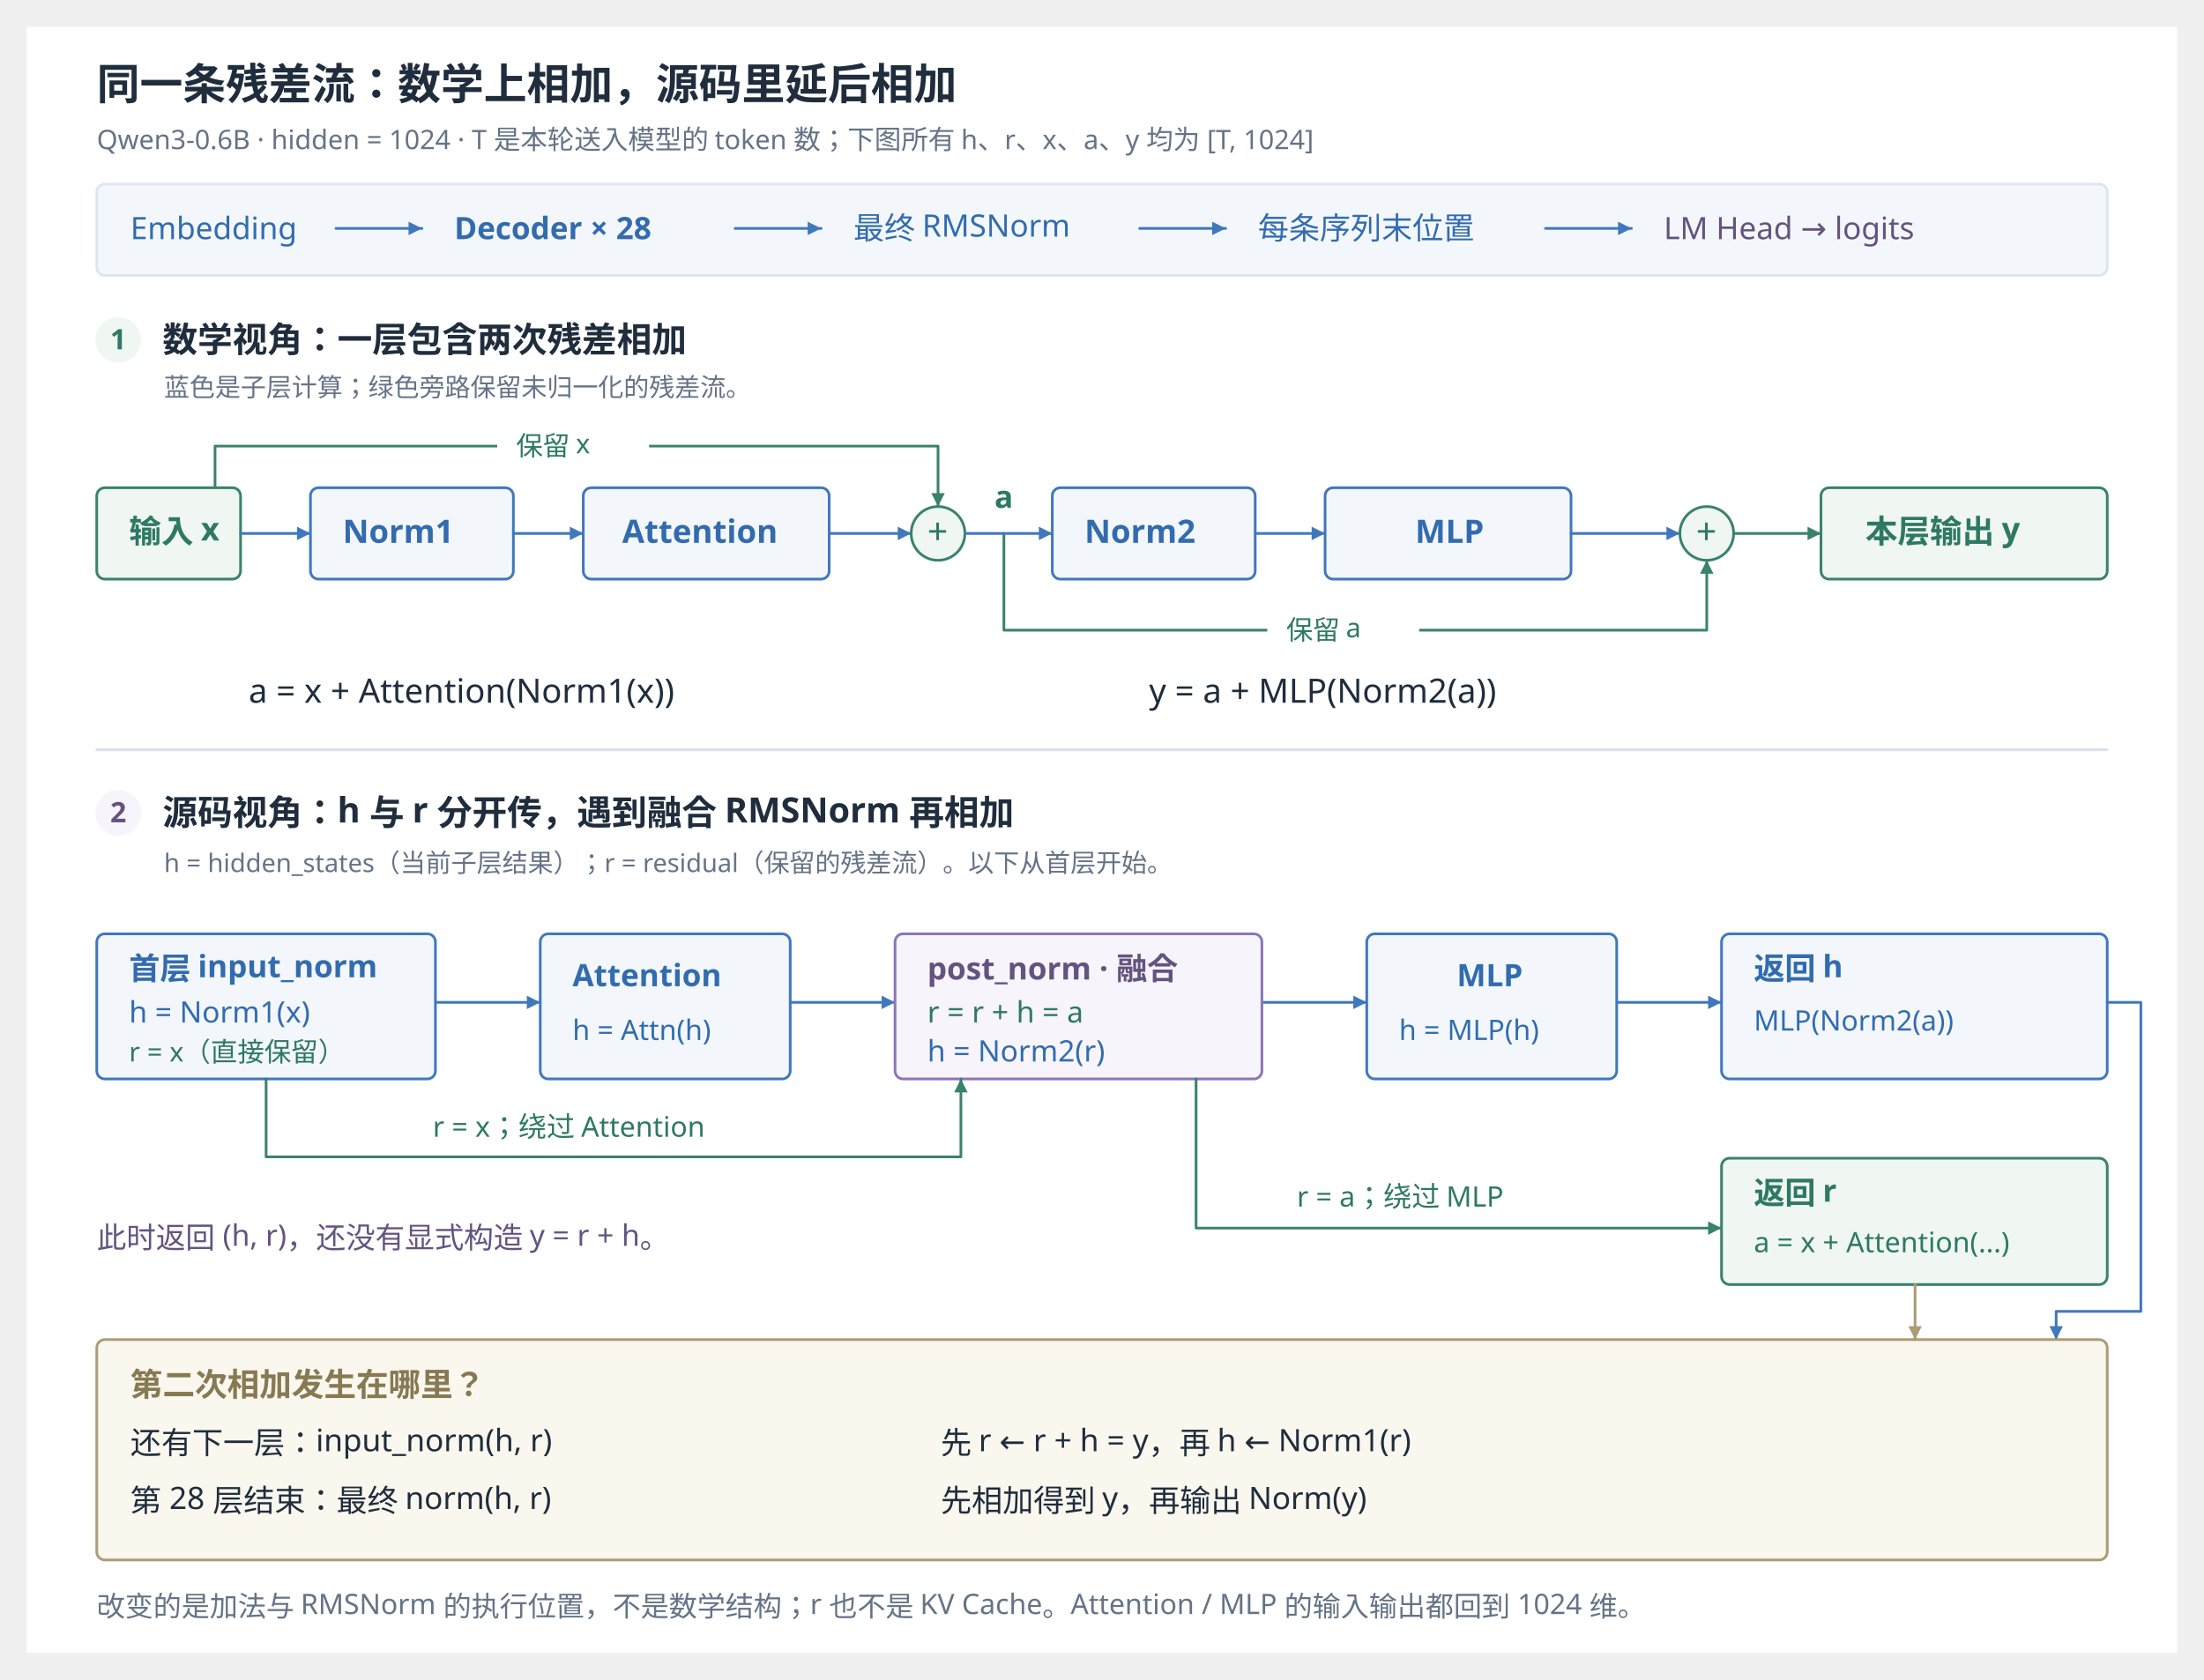
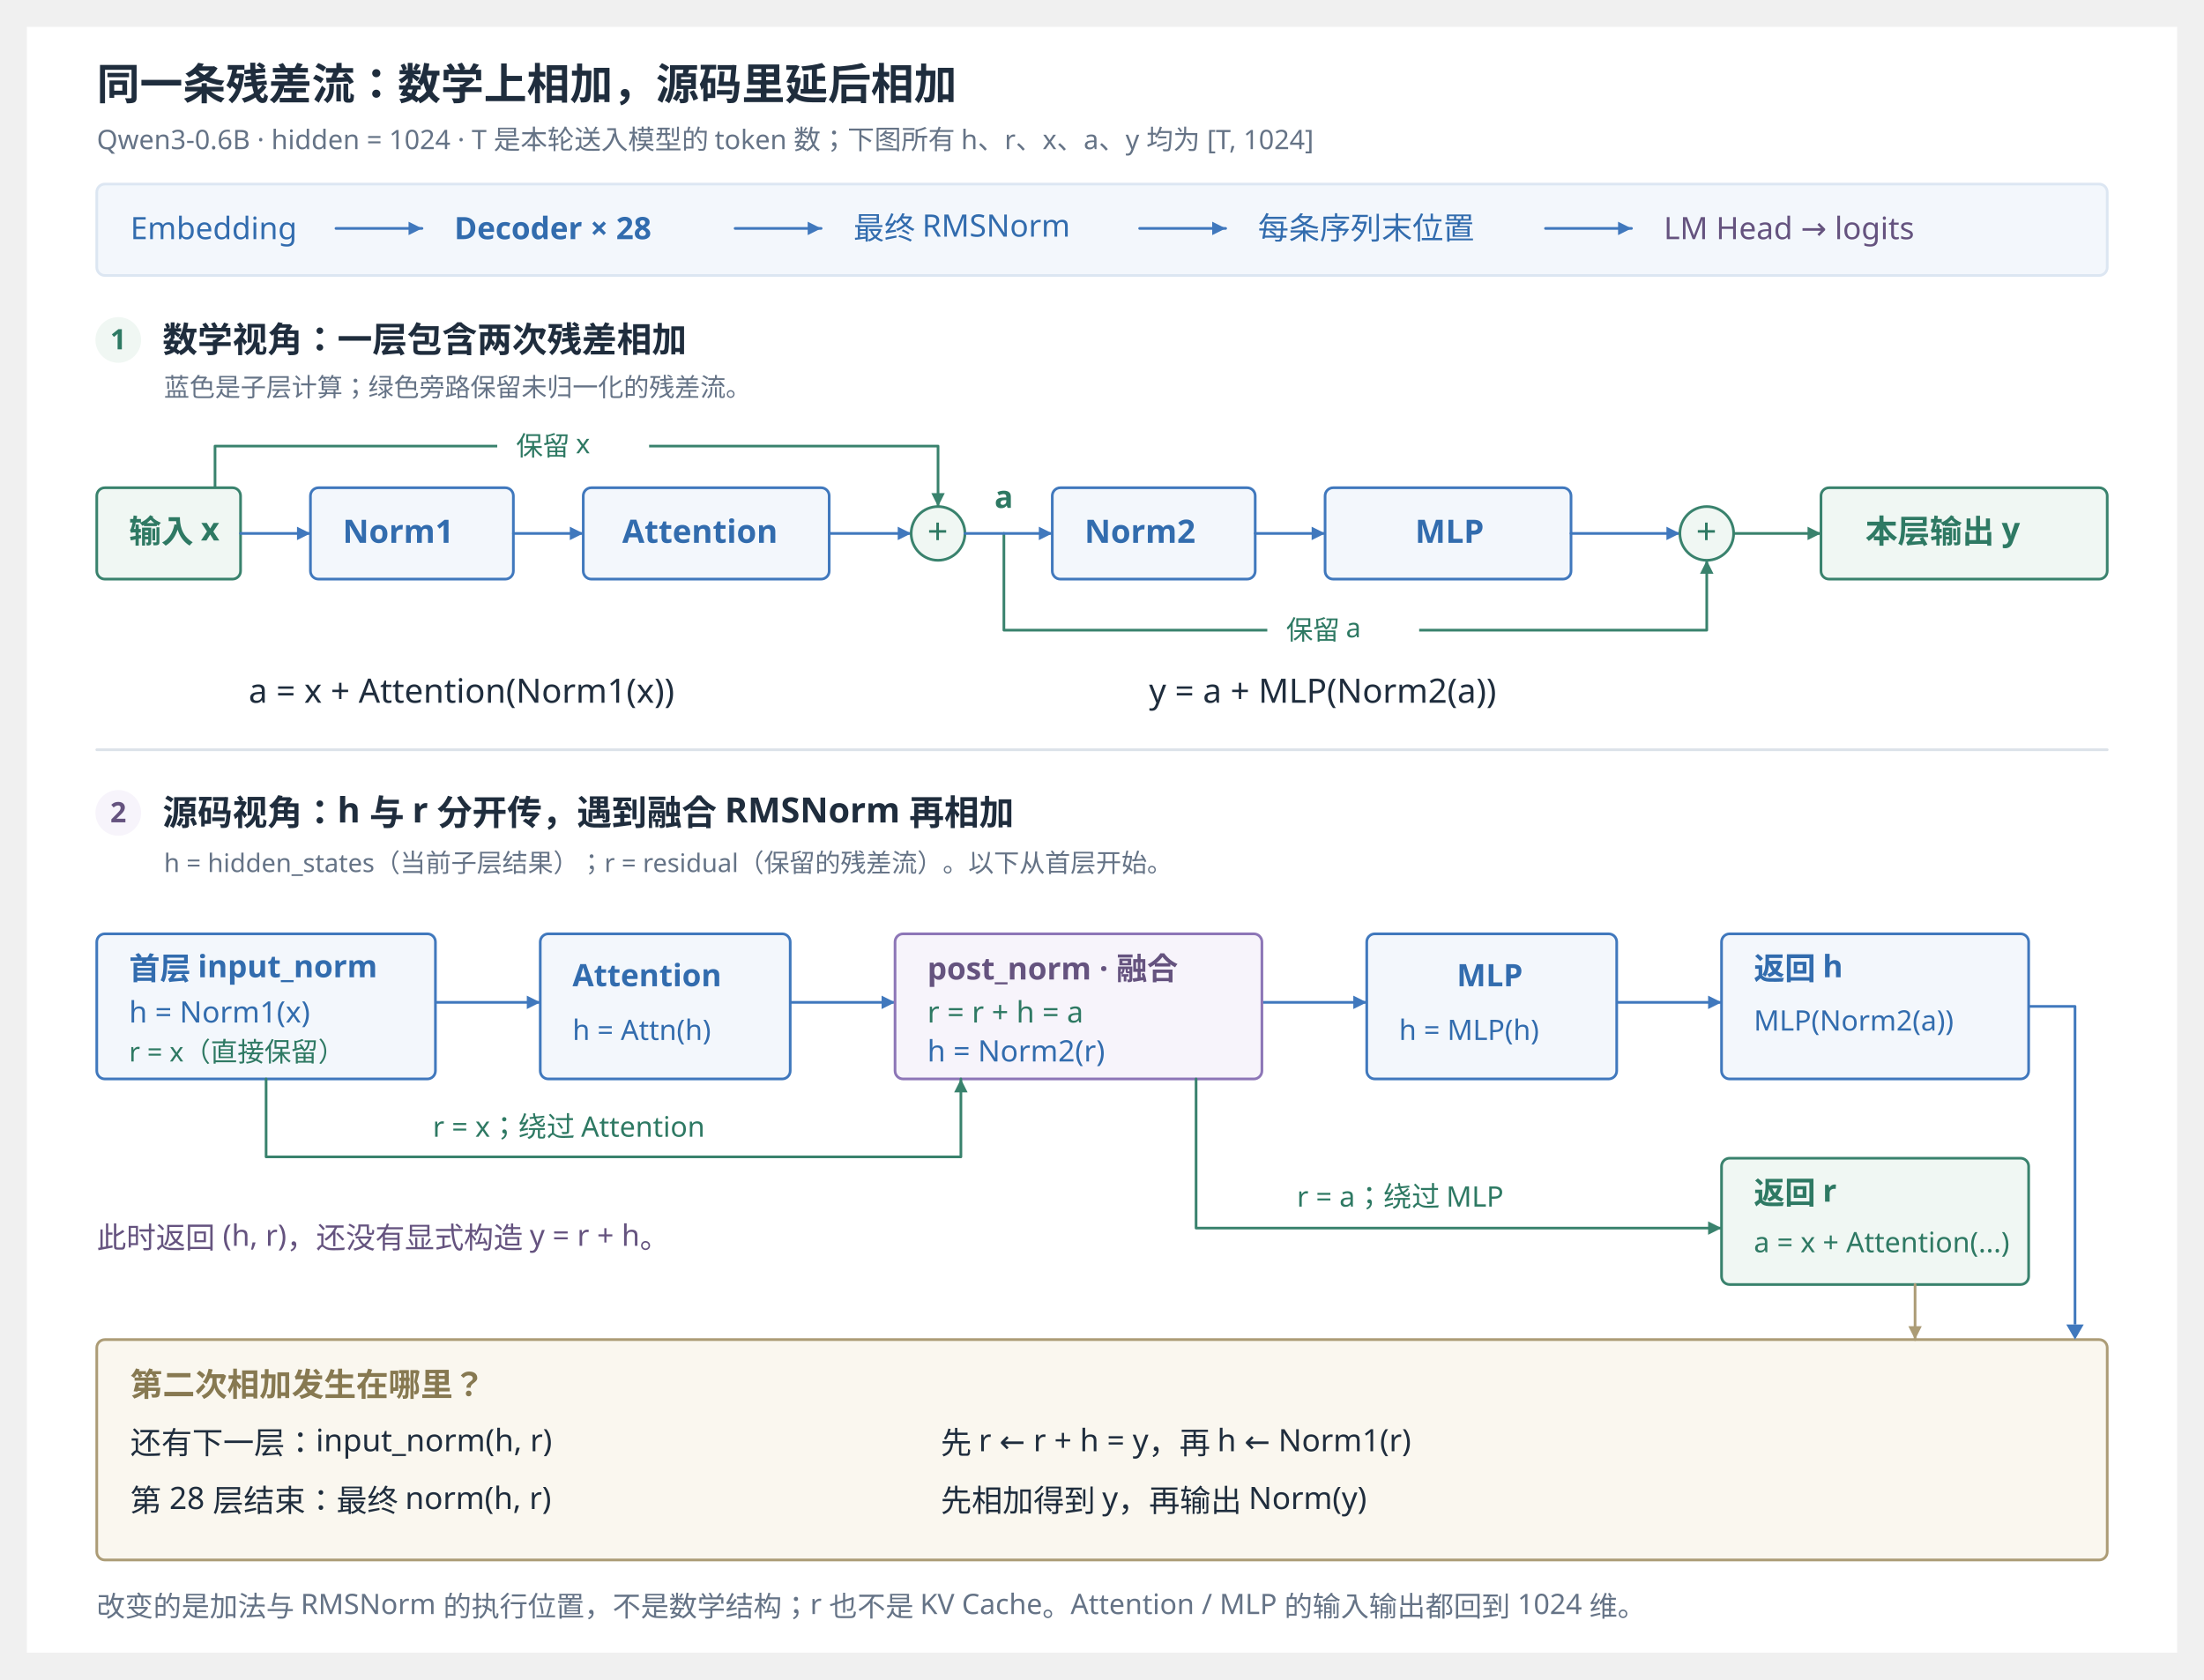
<svg xmlns="http://www.w3.org/2000/svg" width="1640" height="1250" viewBox="-20 -20 1640 1250">
+   <defs>
+     <marker id="connector-arrow-0" markerUnits="userSpaceOnUse" markerWidth="40" markerHeight="40" refX="11.258" refY="0" orient="auto" overflow="visible">
+       <path fill="#4078bd" stroke="none" d="M 11.258 0 L 0 -6.5 L 0 6.5 Z" />
+     </marker>
+   </defs>
  <g id="o8:1" transform="translate(0, 0)">
    <rect x="0" y="0" width="1600" height="1210" fill="#ffffff" stroke="none" stroke-width="0" rx="0" ry="0" />
  </g>
  <g id="a8:1" transform="translate(52, 16.352)">
    <text font-size="32" font-family="Noto Sans SC" font-weight="bold" fill="#1f2d3d" text-anchor="start" dominant-baseline="alphabetic" x="0">
      <tspan x="0" y="37.648">
        <tspan x="0" text-anchor="start">同一条残差流：数学上相加，源码里延后相加</tspan>
      </tspan>
    </text>
  </g>
  <g id="a8:2" transform="translate(52, 67.47)">
    <text font-size="20" font-family="Noto Sans SC" font-weight="normal" fill="#657386" text-anchor="start" dominant-baseline="alphabetic" x="0">
      <tspan x="0" y="23.53">
        <tspan x="0" text-anchor="start">Qwen3-0.6B · hidden = 1024 · T 是本轮送入模型的 token 数；下图所有 h、r、x、a、y 均为 [T, 1024]</tspan>
      </tspan>
    </text>
  </g>
  <g id="o8:2" transform="translate(52, 117)">
    <rect x="0" y="0" width="1496" height="68" fill="#f3f7fc" stroke="#dce6f2" stroke-width="2" rx="6" ry="6" />
  </g>
  <g id="a8:3" transform="translate(77, 130.9405)">
    <text font-size="23" font-family="Noto Sans SC" font-weight="normal" fill="#326cae" text-anchor="start" dominant-baseline="alphabetic" x="0">
      <tspan x="0" y="27.06">
        <tspan x="0" text-anchor="start">Embedding</tspan>
      </tspan>
    </text>
  </g>
  <g id="c8:1" transform="translate(230, 150)">
    <path fill="none" stroke="#4078bd" stroke-width="2" stroke-linecap="round" stroke-linejoin="round" d="M 0 0 L 64 0" />
  </g>
  <g id="p8:1" transform="translate(281.5, 142.5)">
    <defs>
      <symbol id="svgicon-p8-1" viewBox="0 0 15 15">
        <g transform="translate(-281.5 -142.5)">
          <polygon points="294,150 284,145 284,155" fill="#4078BD" />
        </g>
      </symbol>
    </defs>
    <use href="#svgicon-p8-1" x="0" y="0" width="15" height="15" />
  </g>
  <g id="a8:4" transform="translate(318, 130.9405)">
    <text font-size="23" font-family="Noto Sans SC" font-weight="bold" fill="#326cae" text-anchor="start" dominant-baseline="alphabetic" x="0">
      <tspan x="0" y="27.06">
        <tspan x="0" text-anchor="start">Decoder × 28</tspan>
      </tspan>
    </text>
  </g>
  <g id="c8:2" transform="translate(527, 150)">
    <path fill="none" stroke="#4078bd" stroke-width="2" stroke-linecap="round" stroke-linejoin="round" d="M 0 0 L 64 0" />
  </g>
  <g id="p8:2" transform="translate(578.5, 142.5)">
    <defs>
      <symbol id="svgicon-p8-2" viewBox="0 0 15 15">
        <g transform="translate(-578.5 -142.5)">
          <polygon points="591,150 581,145 581,155" fill="#4078BD" />
        </g>
      </symbol>
    </defs>
    <use href="#svgicon-p8-2" x="0" y="0" width="15" height="15" />
  </g>
  <g id="a8:5" transform="translate(615, 130.9405)">
    <text font-size="23" font-family="Noto Sans SC" font-weight="normal" fill="#326cae" text-anchor="start" dominant-baseline="alphabetic" x="0">
      <tspan x="0" y="27.06">
        <tspan x="0" text-anchor="start">最终 RMSNorm</tspan>
      </tspan>
    </text>
  </g>
  <g id="c8:3" transform="translate(828, 150)">
    <path fill="none" stroke="#4078bd" stroke-width="2" stroke-linecap="round" stroke-linejoin="round" d="M 0 0 L 64 0" />
  </g>
  <g id="p8:3" transform="translate(879.5, 142.5)">
    <defs>
      <symbol id="svgicon-p8-3" viewBox="0 0 15 15">
        <g transform="translate(-879.5 -142.5)">
          <polygon points="892,150 882,145 882,155" fill="#4078BD" />
        </g>
      </symbol>
    </defs>
    <use href="#svgicon-p8-3" x="0" y="0" width="15" height="15" />
  </g>
  <g id="a8:6" transform="translate(916, 130.9405)">
    <text font-size="23" font-family="Noto Sans SC" font-weight="normal" fill="#326cae" text-anchor="start" dominant-baseline="alphabetic" x="0">
      <tspan x="0" y="27.06">
        <tspan x="0" text-anchor="start">每条序列末位置</tspan>
      </tspan>
    </text>
  </g>
  <g id="c8:4" transform="translate(1130, 150)">
    <path fill="none" stroke="#4078bd" stroke-width="2" stroke-linecap="round" stroke-linejoin="round" d="M 0 0 L 64 0" />
  </g>
  <g id="p8:4" transform="translate(1181.5, 142.5)">
    <defs>
      <symbol id="svgicon-p8-4" viewBox="0 0 15 15">
        <g transform="translate(-1181.5 -142.5)">
          <polygon points="1194,150 1184,145 1184,155" fill="#4078BD" />
        </g>
      </symbol>
    </defs>
    <use href="#svgicon-p8-4" x="0" y="0" width="15" height="15" />
  </g>
  <g id="a8:7" transform="translate(1218, 130.9405)">
    <text font-size="23" font-family="Noto Sans SC" font-weight="normal" fill="#65537f" text-anchor="start" dominant-baseline="alphabetic" x="0">
      <tspan x="0" y="27.06">
        <tspan x="0" text-anchor="start">LM Head → logits</tspan>
      </tspan>
    </text>
  </g>
  <g id="o8:3" transform="translate(51, 216)">
    <ellipse fill="#f0f7f3" stroke="none" stroke-width="0" cx="17" cy="17" rx="17" ry="17" />
  </g>
  <g id="a8:8" transform="translate(62, 215.2935)">
    <text font-size="21" font-family="Noto Sans SC" font-weight="bold" fill="#2e7963" text-anchor="start" dominant-baseline="alphabetic" x="0">
      <tspan x="0" y="24.707">
        <tspan x="0" text-anchor="start">1</tspan>
      </tspan>
    </text>
  </g>
  <g id="a8:9" transform="translate(101, 211.411)">
    <text font-size="26" font-family="Noto Sans SC" font-weight="bold" fill="#1f2d3d" text-anchor="start" dominant-baseline="alphabetic" x="0">
      <tspan x="0" y="30.589">
        <tspan x="0" text-anchor="start">数学视角：一层包含两次残差相加</tspan>
      </tspan>
    </text>
  </g>
  <g id="a8:10" transform="translate(102, 252.6465)">
    <text font-size="19" font-family="Noto Sans SC" font-weight="normal" fill="#657386" text-anchor="start" dominant-baseline="alphabetic" x="0">
      <tspan x="0" y="22.354">
        <tspan x="0" text-anchor="start">蓝色是子层计算；绿色旁路保留未归一化的残差流。</tspan>
      </tspan>
    </text>
  </g>
  <g id="c8:5" transform="translate(140, 312)">
    <path fill="none" stroke="#39826d" stroke-width="2" stroke-linecap="round" stroke-linejoin="round" d="M 0 65 L 0 0 L 538 0 L 538 45" />
  </g>
  <g id="p8:5" transform="translate(670.5, 344.5)">
    <defs>
      <symbol id="svgicon-p8-5" viewBox="0 0 15 15">
        <g transform="translate(-670.5 -344.5)">
          <polygon points="678,357 673,347 683,347" fill="#39826D" />
        </g>
      </symbol>
    </defs>
    <use href="#svgicon-p8-5" x="0" y="0" width="15" height="15" />
  </g>
  <g id="o8:4" transform="translate(350, 298)">
    <rect x="0" y="0" width="113" height="29" fill="#ffffff" stroke="none" stroke-width="0" rx="0" ry="0" />
  </g>
  <g id="a8:11" transform="translate(364, 295.47)">
    <text font-size="20" font-family="Noto Sans SC" font-weight="normal" fill="#2e7963" text-anchor="start" dominant-baseline="alphabetic" x="0">
      <tspan x="0" y="23.53">
        <tspan x="0" text-anchor="start">保留 x</tspan>
      </tspan>
    </text>
  </g>
  <g id="c8:6" transform="translate(727, 377)">
    <path fill="none" stroke="#39826d" stroke-width="2" stroke-linecap="round" stroke-linejoin="round" d="M 0 0 L 0 72 L 523 72 L 523 20" />
  </g>
  <g id="p8:6" transform="translate(1242.5, 394.5)">
    <defs>
      <symbol id="svgicon-p8-6" viewBox="0 0 15 15">
        <g transform="translate(-1242.5 -394.5)">
          <polygon points="1250,397 1245,407 1255,407" fill="#39826D" />
        </g>
      </symbol>
    </defs>
    <use href="#svgicon-p8-6" x="0" y="0" width="15" height="15" />
  </g>
  <g id="o8:5" transform="translate(923, 435)">
    <rect x="0" y="0" width="113" height="29" fill="#ffffff" stroke="none" stroke-width="0" rx="0" ry="0" />
  </g>
  <g id="a8:12" transform="translate(937, 432.47)">
    <text font-size="20" font-family="Noto Sans SC" font-weight="normal" fill="#2e7963" text-anchor="start" dominant-baseline="alphabetic" x="0">
      <tspan x="0" y="23.53">
        <tspan x="0" text-anchor="start">保留 a</tspan>
      </tspan>
    </text>
  </g>
  <g id="o8:6" transform="translate(52, 343)">
    <rect x="0" y="0" width="107" height="68" fill="#f0f7f3" stroke="#39826d" stroke-width="2" rx="6" ry="6" />
  </g>
  <g id="a8:13" transform="translate(76, 355.764)">
    <text font-size="24" font-family="Noto Sans SC" font-weight="bold" fill="#2e7963" text-anchor="start" dominant-baseline="alphabetic" x="0">
      <tspan x="0" y="28.236">
        <tspan x="0" text-anchor="start">输入 x</tspan>
      </tspan>
    </text>
  </g>
  <g id="c8:7" transform="translate(159, 377)">
    <path fill="none" stroke="#4078bd" stroke-width="2" stroke-linecap="round" stroke-linejoin="round" d="M 0 0 L 52 0" />
  </g>
  <g id="p8:7" transform="translate(198.5, 369.5)">
    <defs>
      <symbol id="svgicon-p8-7" viewBox="0 0 15 15">
        <g transform="translate(-198.5 -369.5)">
          <polygon points="211,377 201,372 201,382" fill="#4078BD" />
        </g>
      </symbol>
    </defs>
    <use href="#svgicon-p8-7" x="0" y="0" width="15" height="15" />
  </g>
  <g id="o8:7" transform="translate(211, 343)">
    <rect x="0" y="0" width="151" height="68" fill="#f3f7fc" stroke="#4078bd" stroke-width="2" rx="6" ry="6" />
  </g>
  <g id="a8:14" transform="translate(235, 355.764)">
    <text font-size="24" font-family="Noto Sans SC" font-weight="bold" fill="#326cae" text-anchor="start" dominant-baseline="alphabetic" x="0">
      <tspan x="0" y="28.236">
        <tspan x="0" text-anchor="start">Norm1</tspan>
      </tspan>
    </text>
  </g>
  <g id="c8:8" transform="translate(362, 377)">
    <path fill="none" stroke="#4078bd" stroke-width="2" stroke-linecap="round" stroke-linejoin="round" d="M 0 0 L 52 0" />
  </g>
  <g id="p8:8" transform="translate(401.5, 369.5)">
    <defs>
      <symbol id="svgicon-p8-8" viewBox="0 0 15 15">
        <g transform="translate(-401.5 -369.5)">
          <polygon points="414,377 404,372 404,382" fill="#4078BD" />
        </g>
      </symbol>
    </defs>
    <use href="#svgicon-p8-8" x="0" y="0" width="15" height="15" />
  </g>
  <g id="o8:8" transform="translate(414, 343)">
    <rect x="0" y="0" width="183" height="68" fill="#f3f7fc" stroke="#4078bd" stroke-width="2" rx="6" ry="6" />
  </g>
  <g id="a8:15" transform="translate(443, 355.764)">
    <text font-size="24" font-family="Noto Sans SC" font-weight="bold" fill="#326cae" text-anchor="start" dominant-baseline="alphabetic" x="0">
      <tspan x="0" y="28.236">
        <tspan x="0" text-anchor="start">Attention</tspan>
      </tspan>
    </text>
  </g>
  <g id="c8:9" transform="translate(597, 377)">
    <path fill="none" stroke="#4078bd" stroke-width="2" stroke-linecap="round" stroke-linejoin="round" d="M 0 0 L 61 0" />
  </g>
  <g id="p8:9" transform="translate(645.5, 369.5)">
    <defs>
      <symbol id="svgicon-p8-9" viewBox="0 0 15 15">
        <g transform="translate(-645.5 -369.5)">
          <polygon points="658,377 648,372 648,382" fill="#4078BD" />
        </g>
      </symbol>
    </defs>
    <use href="#svgicon-p8-9" x="0" y="0" width="15" height="15" />
  </g>
  <g id="o8:9" transform="translate(658, 357)">
    <ellipse fill="#f0f7f3" stroke="#39826d" stroke-width="2" cx="20" cy="20" rx="20" ry="20" />
  </g>
  <g id="a8:16" transform="translate(670, 353.2345)">
    <text font-size="27" font-family="Noto Sans SC" font-weight="normal" fill="#2e7963" text-anchor="start" dominant-baseline="alphabetic" x="0">
      <tspan x="0" y="31.765">
        <tspan x="0" text-anchor="start">+</tspan>
      </tspan>
    </text>
  </g>
  <g id="c8:10" transform="translate(698, 377)">
    <path fill="none" stroke="#4078bd" stroke-width="2" stroke-linecap="round" stroke-linejoin="round" d="M 0 0 L 65 0" />
  </g>
  <g id="p8:10" transform="translate(750.5, 369.5)">
    <defs>
      <symbol id="svgicon-p8-10" viewBox="0 0 15 15">
        <g transform="translate(-750.5 -369.5)">
          <polygon points="763,377 753,372 753,382" fill="#4078BD" />
        </g>
      </symbol>
    </defs>
    <use href="#svgicon-p8-10" x="0" y="0" width="15" height="15" />
  </g>
  <g id="a8:17" transform="translate(720, 330.9405)">
    <text font-size="23" font-family="Noto Sans SC" font-weight="bold" fill="#2e7963" text-anchor="start" dominant-baseline="alphabetic" x="0">
      <tspan x="0" y="27.06">
        <tspan x="0" text-anchor="start">a</tspan>
      </tspan>
    </text>
  </g>
  <g id="o8:10" transform="translate(763, 343)">
    <rect x="0" y="0" width="151" height="68" fill="#f3f7fc" stroke="#4078bd" stroke-width="2" rx="6" ry="6" />
  </g>
  <g id="a8:18" transform="translate(787, 355.764)">
    <text font-size="24" font-family="Noto Sans SC" font-weight="bold" fill="#326cae" text-anchor="start" dominant-baseline="alphabetic" x="0">
      <tspan x="0" y="28.236">
        <tspan x="0" text-anchor="start">Norm2</tspan>
      </tspan>
    </text>
  </g>
  <g id="c8:11" transform="translate(914, 377)">
    <path fill="none" stroke="#4078bd" stroke-width="2" stroke-linecap="round" stroke-linejoin="round" d="M 0 0 L 52 0" />
  </g>
  <g id="p8:11" transform="translate(953.5, 369.5)">
    <defs>
      <symbol id="svgicon-p8-11" viewBox="0 0 15 15">
        <g transform="translate(-953.5 -369.5)">
          <polygon points="966,377 956,372 956,382" fill="#4078BD" />
        </g>
      </symbol>
    </defs>
    <use href="#svgicon-p8-11" x="0" y="0" width="15" height="15" />
  </g>
  <g id="o8:11" transform="translate(966, 343)">
    <rect x="0" y="0" width="183" height="68" fill="#f3f7fc" stroke="#4078bd" stroke-width="2" rx="6" ry="6" />
  </g>
  <g id="a8:19" transform="translate(1033, 355.764)">
    <text font-size="24" font-family="Noto Sans SC" font-weight="bold" fill="#326cae" text-anchor="start" dominant-baseline="alphabetic" x="0">
      <tspan x="0" y="28.236">
        <tspan x="0" text-anchor="start">MLP</tspan>
      </tspan>
    </text>
  </g>
  <g id="c8:12" transform="translate(1149, 377)">
    <path fill="none" stroke="#4078bd" stroke-width="2" stroke-linecap="round" stroke-linejoin="round" d="M 0 0 L 81 0" />
  </g>
  <g id="p8:12" transform="translate(1217.5, 369.5)">
    <defs>
      <symbol id="svgicon-p8-12" viewBox="0 0 15 15">
        <g transform="translate(-1217.5 -369.5)">
          <polygon points="1230,377 1220,372 1220,382" fill="#4078BD" />
        </g>
      </symbol>
    </defs>
    <use href="#svgicon-p8-12" x="0" y="0" width="15" height="15" />
  </g>
  <g id="o8:12" transform="translate(1230, 357)">
    <ellipse fill="#f0f7f3" stroke="#39826d" stroke-width="2" cx="20" cy="20" rx="20" ry="20" />
  </g>
  <g id="a8:20" transform="translate(1242, 353.2345)">
    <text font-size="27" font-family="Noto Sans SC" font-weight="normal" fill="#2e7963" text-anchor="start" dominant-baseline="alphabetic" x="0">
      <tspan x="0" y="31.765">
        <tspan x="0" text-anchor="start">+</tspan>
      </tspan>
    </text>
  </g>
  <g id="c8:13" transform="translate(1270, 377)">
    <path fill="none" stroke="#39826d" stroke-width="2" stroke-linecap="round" stroke-linejoin="round" d="M 0 0 L 65 0" />
  </g>
  <g id="p8:13" transform="translate(1322.5, 369.5)">
    <defs>
      <symbol id="svgicon-p8-13" viewBox="0 0 15 15">
        <g transform="translate(-1322.5 -369.5)">
          <polygon points="1335,377 1325,372 1325,382" fill="#39826D" />
        </g>
      </symbol>
    </defs>
    <use href="#svgicon-p8-13" x="0" y="0" width="15" height="15" />
  </g>
  <g id="o8:13" transform="translate(1335, 343)">
    <rect x="0" y="0" width="213" height="68" fill="#f0f7f3" stroke="#39826d" stroke-width="2" rx="6" ry="6" />
  </g>
  <g id="a8:21" transform="translate(1368, 355.764)">
    <text font-size="24" font-family="Noto Sans SC" font-weight="bold" fill="#2e7963" text-anchor="start" dominant-baseline="alphabetic" x="0">
      <tspan x="0" y="28.236">
        <tspan x="0" text-anchor="start">本层输出 y</tspan>
      </tspan>
    </text>
  </g>
  <g id="a8:22" transform="translate(165, 473.5875)">
    <text font-size="25" font-family="Noto Sans SC" font-weight="normal" fill="#1f2d3d" text-anchor="start" dominant-baseline="alphabetic" x="0">
      <tspan x="0" y="29.412">
        <tspan x="0" text-anchor="start">a = x + Attention(Norm1(x))</tspan>
      </tspan>
    </text>
  </g>
  <g id="a8:23" transform="translate(835, 473.5875)">
    <text font-size="25" font-family="Noto Sans SC" font-weight="normal" fill="#1f2d3d" text-anchor="start" dominant-baseline="alphabetic" x="0">
      <tspan x="0" y="29.412">
        <tspan x="0" text-anchor="start">y = a + MLP(Norm2(a))</tspan>
      </tspan>
    </text>
  </g>
  <g id="c8:14" transform="translate(52, 538)">
    <path fill="none" stroke="#dce2e9" stroke-width="2" stroke-linecap="round" stroke-linejoin="round" d="M 0 0 L 1496 0" />
  </g>
  <g id="o8:14" transform="translate(51, 568)">
    <ellipse fill="#f7f4fb" stroke="none" stroke-width="0" cx="17" cy="17" rx="17" ry="17" />
  </g>
  <g id="a8:24" transform="translate(62, 567.2935)">
    <text font-size="21" font-family="Noto Sans SC" font-weight="bold" fill="#65537f" text-anchor="start" dominant-baseline="alphabetic" x="0">
      <tspan x="0" y="24.707">
        <tspan x="0" text-anchor="start">2</tspan>
      </tspan>
    </text>
  </g>
  <g id="a8:25" transform="translate(101, 563.411)">
    <text font-size="26" font-family="Noto Sans SC" font-weight="bold" fill="#1f2d3d" text-anchor="start" dominant-baseline="alphabetic" x="0">
      <tspan x="0" y="30.589">
        <tspan x="0" text-anchor="start">源码视角：h 与 r 分开传，遇到融合 RMSNorm 再相加</tspan>
      </tspan>
    </text>
  </g>
  <g id="a8:26" transform="translate(102, 606.6465)">
    <text font-size="19" font-family="Noto Sans SC" font-weight="normal" fill="#657386" text-anchor="start" dominant-baseline="alphabetic" x="0">
      <tspan x="0" y="22.354">
        <tspan x="0" text-anchor="start">h = hidden_states（当前子层结果）；r = residual（保留的残差流）。以下从首层开始。</tspan>
      </tspan>
    </text>
  </g>
  <g id="c8:15" transform="translate(304, 726)">
    <path fill="none" stroke="#4078bd" stroke-width="2" stroke-linecap="round" stroke-linejoin="round" d="M 0 0 L 78 0" />
  </g>
  <g id="p8:14" transform="translate(369.5, 718.5)">
    <defs>
      <symbol id="svgicon-p8-14" viewBox="0 0 15 15">
        <g transform="translate(-369.5 -718.5)">
          <polygon points="382,726 372,721 372,731" fill="#4078BD" />
        </g>
      </symbol>
    </defs>
    <use href="#svgicon-p8-14" x="0" y="0" width="15" height="15" />
  </g>
  <g id="c8:16" transform="translate(568, 726)">
    <path fill="none" stroke="#4078bd" stroke-width="2" stroke-linecap="round" stroke-linejoin="round" d="M 0 0 L 78 0" />
  </g>
  <g id="p8:15" transform="translate(633.5, 718.5)">
    <defs>
      <symbol id="svgicon-p8-15" viewBox="0 0 15 15">
        <g transform="translate(-633.5 -718.5)">
          <polygon points="646,726 636,721 636,731" fill="#4078BD" />
        </g>
      </symbol>
    </defs>
    <use href="#svgicon-p8-15" x="0" y="0" width="15" height="15" />
  </g>
  <g id="c8:17" transform="translate(919, 726)">
    <path fill="none" stroke="#4078bd" stroke-width="2" stroke-linecap="round" stroke-linejoin="round" d="M 0 0 L 78 0" />
  </g>
  <g id="p8:16" transform="translate(984.5, 718.5)">
    <defs>
      <symbol id="svgicon-p8-16" viewBox="0 0 15 15">
        <g transform="translate(-984.5 -718.5)">
          <polygon points="997,726 987,721 987,731" fill="#4078BD" />
        </g>
      </symbol>
    </defs>
    <use href="#svgicon-p8-16" x="0" y="0" width="15" height="15" />
  </g>
  <g id="c8:18" transform="translate(1183, 726)">
    <path fill="none" stroke="#4078bd" stroke-width="2" stroke-linecap="round" stroke-linejoin="round" d="M 0 0 L 78 0" />
  </g>
  <g id="p8:17" transform="translate(1248.5, 718.5)">
    <defs>
      <symbol id="svgicon-p8-17" viewBox="0 0 15 15">
        <g transform="translate(-1248.5 -718.5)">
          <polygon points="1261,726 1251,721 1251,731" fill="#4078BD" />
        </g>
      </symbol>
    </defs>
    <use href="#svgicon-p8-17" x="0" y="0" width="15" height="15" />
  </g>
  <g id="o8:15" transform="translate(52, 675)">
    <rect x="0" y="0" width="252" height="108" fill="#f3f7fc" stroke="#4078bd" stroke-width="2" rx="6" ry="6" />
  </g>
  <g id="a8:27" transform="translate(76, 681.9405)">
    <text font-size="23" font-family="Noto Sans SC" font-weight="bold" fill="#326cae" text-anchor="start" dominant-baseline="alphabetic" x="0">
      <tspan x="0" y="27.06">
        <tspan x="0" text-anchor="start">首层 input_norm</tspan>
      </tspan>
    </text>
  </g>
  <g id="a8:28" transform="translate(76, 715.117)">
    <text font-size="22" font-family="Noto Sans SC" font-weight="normal" fill="#326cae" text-anchor="start" dominant-baseline="alphabetic" x="0">
      <tspan x="0" y="25.883">
        <tspan x="0" text-anchor="start">h = Norm1(x)</tspan>
      </tspan>
    </text>
  </g>
  <g id="a8:29" transform="translate(76, 746.47)">
    <text font-size="20" font-family="Noto Sans SC" font-weight="normal" fill="#2e7963" text-anchor="start" dominant-baseline="alphabetic" x="0">
      <tspan x="0" y="23.53">
        <tspan x="0" text-anchor="start">r = x（直接保留）</tspan>
      </tspan>
    </text>
  </g>
  <g id="o8:16" transform="translate(382, 675)">
    <rect x="0" y="0" width="186" height="108" fill="#f3f7fc" stroke="#4078bd" stroke-width="2" rx="6" ry="6" />
  </g>
  <g id="a8:30" transform="translate(406, 686.9405)">
    <text font-size="23" font-family="Noto Sans SC" font-weight="bold" fill="#326cae" text-anchor="start" dominant-baseline="alphabetic" x="0">
      <tspan x="0" y="27.06">
        <tspan x="0" text-anchor="start">Attention</tspan>
      </tspan>
    </text>
  </g>
  <g id="a8:31" transform="translate(406, 729.2935)">
    <text font-size="21" font-family="Noto Sans SC" font-weight="normal" fill="#326cae" text-anchor="start" dominant-baseline="alphabetic" x="0">
      <tspan x="0" y="24.707">
        <tspan x="0" text-anchor="start">h = Attn(h)</tspan>
      </tspan>
    </text>
  </g>
  <g id="o8:17" transform="translate(646, 675)">
    <rect x="0" y="0" width="273" height="108" fill="#f7f4fb" stroke="#8d76b7" stroke-width="2" rx="6" ry="6" />
  </g>
  <g id="a8:32" transform="translate(670, 681.9405)">
    <text font-size="23" font-family="Noto Sans SC" font-weight="bold" fill="#65537f" text-anchor="start" dominant-baseline="alphabetic" x="0">
      <tspan x="0" y="27.06">
        <tspan x="0" text-anchor="start">post_norm · 融合</tspan>
      </tspan>
    </text>
  </g>
  <g id="a8:33" transform="translate(670, 715.117)">
    <text font-size="22" font-family="Noto Sans SC" font-weight="normal" fill="#2e7963" text-anchor="start" dominant-baseline="alphabetic" x="0">
      <tspan x="0" y="25.883">
        <tspan x="0" text-anchor="start">r = r + h = a</tspan>
      </tspan>
    </text>
  </g>
  <g id="a8:34" transform="translate(670, 744.117)">
    <text font-size="22" font-family="Noto Sans SC" font-weight="normal" fill="#326cae" text-anchor="start" dominant-baseline="alphabetic" x="0">
      <tspan x="0" y="25.883">
        <tspan x="0" text-anchor="start">h = Norm2(r)</tspan>
      </tspan>
    </text>
  </g>
  <g id="o8:18" transform="translate(997, 675)">
    <rect x="0" y="0" width="186" height="108" fill="#f3f7fc" stroke="#4078bd" stroke-width="2" rx="6" ry="6" />
  </g>
  <g id="a8:35" transform="translate(1064, 686.9405)">
    <text font-size="23" font-family="Noto Sans SC" font-weight="bold" fill="#326cae" text-anchor="start" dominant-baseline="alphabetic" x="0">
      <tspan x="0" y="27.06">
        <tspan x="0" text-anchor="start">MLP</tspan>
      </tspan>
    </text>
  </g>
  <g id="a8:36" transform="translate(1021, 729.2935)">
    <text font-size="21" font-family="Noto Sans SC" font-weight="normal" fill="#326cae" text-anchor="start" dominant-baseline="alphabetic" x="0">
      <tspan x="0" y="24.707">
        <tspan x="0" text-anchor="start">h = MLP(h)</tspan>
      </tspan>
    </text>
  </g>
  <g id="o8:19" transform="translate(1261, 675)">
-     <rect x="0" y="0" width="287" height="108" fill="#f3f7fc" stroke="#4078bd" stroke-width="2" rx="6" ry="6" />
+     <rect x="0" y="0" width="228.514" height="108" fill="#f3f7fc" stroke="#4078bd" stroke-width="2" rx="6" ry="6" />
  </g>
  <g id="a8:37" transform="translate(1285, 681.9405)">
    <text font-size="23" font-family="Noto Sans SC" font-weight="bold" fill="#326cae" text-anchor="start" dominant-baseline="alphabetic" x="0">
      <tspan x="0" y="27.06">
        <tspan x="0" text-anchor="start">返回 h</tspan>
      </tspan>
    </text>
  </g>
  <g id="a8:38" transform="translate(1285, 722.2935)">
    <text font-size="21" font-family="Noto Sans SC" font-weight="normal" fill="#326cae" text-anchor="start" dominant-baseline="alphabetic" x="0">
      <tspan x="0" y="24.707">
        <tspan x="0" text-anchor="start">MLP(Norm2(a))</tspan>
      </tspan>
    </text>
  </g>
  <g id="c8:19" transform="translate(178, 783)">
    <path fill="none" stroke="#39826d" stroke-width="2" stroke-linecap="round" stroke-linejoin="round" d="M 0 0 L 0 58 L 517 58 L 517 0" />
  </g>
  <g id="p8:18" transform="translate(687.5, 780.5)">
    <defs>
      <symbol id="svgicon-p8-18" viewBox="0 0 15 15">
        <g transform="translate(-687.5 -780.5)">
          <polygon points="695,783 690,793 700,793" fill="#39826D" />
        </g>
      </symbol>
    </defs>
    <use href="#svgicon-p8-18" x="0" y="0" width="15" height="15" />
  </g>
  <g id="a8:39" transform="translate(302, 801.2935)">
    <text font-size="21" font-family="Noto Sans SC" font-weight="normal" fill="#2e7963" text-anchor="start" dominant-baseline="alphabetic" x="0">
      <tspan x="0" y="24.707">
        <tspan x="0" text-anchor="start">r = x；绕过 Attention</tspan>
      </tspan>
    </text>
  </g>
  <g id="c8:20" transform="translate(870, 783)">
    <path fill="none" stroke="#39826d" stroke-width="2" stroke-linecap="round" stroke-linejoin="round" d="M 0 0 L 0 111 L 391 111" />
  </g>
  <g id="p8:19" transform="translate(1248.5, 886.5)">
    <defs>
      <symbol id="svgicon-p8-19" viewBox="0 0 15 15">
        <g transform="translate(-1248.5 -886.5)">
          <polygon points="1261,894 1251,889 1251,899" fill="#39826D" />
        </g>
      </symbol>
    </defs>
    <use href="#svgicon-p8-19" x="0" y="0" width="15" height="15" />
  </g>
  <g id="a8:40" transform="translate(945, 853.2935)">
    <text font-size="21" font-family="Noto Sans SC" font-weight="normal" fill="#2e7963" text-anchor="start" dominant-baseline="alphabetic" x="0">
      <tspan x="0" y="24.707">
        <tspan x="0" text-anchor="start">r = a；绕过 MLP</tspan>
      </tspan>
    </text>
  </g>
  <g id="o8:20" transform="translate(1261, 842)">
-     <rect x="0" y="0" width="287" height="94" fill="#f0f7f3" stroke="#39826d" stroke-width="2" rx="6" ry="6" />
+     <rect x="0" y="0" width="228.514" height="94" fill="#f0f7f3" stroke="#39826d" stroke-width="2" rx="6" ry="6" />
  </g>
  <g id="a8:41" transform="translate(1285, 848.9405)">
    <text font-size="23" font-family="Noto Sans SC" font-weight="bold" fill="#2e7963" text-anchor="start" dominant-baseline="alphabetic" x="0">
      <tspan x="0" y="27.06">
        <tspan x="0" text-anchor="start">返回 r</tspan>
      </tspan>
    </text>
  </g>
  <g id="a8:42" transform="translate(1285, 887.2935)">
    <text font-size="21" font-family="Noto Sans SC" font-weight="normal" fill="#2e7963" text-anchor="start" dominant-baseline="alphabetic" x="0">
      <tspan x="0" y="24.707">
        <tspan x="0" text-anchor="start">a = x + Attention(...)</tspan>
      </tspan>
    </text>
  </g>
  <g id="a8:43" transform="translate(52, 883.117)">
    <text font-size="22" font-family="Noto Sans SC" font-weight="normal" fill="#65537f" text-anchor="start" dominant-baseline="alphabetic" x="0">
      <tspan x="0" y="25.883">
        <tspan x="0" text-anchor="start">此时返回 (h, r)，还没有显式构造 y = r + h。</tspan>
      </tspan>
    </text>
  </g>
-   <g id="c8:21" transform="translate(1510, 726)">
-     <path fill="none" stroke="#4078bd" stroke-width="2" stroke-linecap="round" stroke-linejoin="round" d="M 38 0 L 63 0 L 63 230 L 0 230 L 0 251" />
-   </g>
-   <g id="p8:20" transform="translate(1502.5, 964.5)">
-     <defs>
-       <symbol id="svgicon-p8-20" viewBox="0 0 15 15">
-         <g transform="translate(-1502.5 -964.5)">
-           <polygon points="1510,977 1505,967 1515,967" fill="#4078BD" />
-         </g>
-       </symbol>
-     </defs>
-     <use href="#svgicon-p8-20" x="0" y="0" width="15" height="15" />
-   </g>
  <g id="o8:21" transform="translate(52, 977)">
    <rect x="0" y="0" width="1496" height="164" fill="#faf7ef" stroke="#ac9c76" stroke-width="2" rx="6" ry="6" />
+   </g>
+   <g id="c8:21" transform="translate(1489.514, 729)">
+     <path fill="none" stroke="#4078bd" stroke-width="2" stroke-linecap="butt" stroke-linejoin="round" marker-end="url(#connector-arrow-0)" stroke-dasharray="0 0 271.245 11.258" d="M 0 0 L 34.503 0 L 34.503 248" />
  </g>
  <g id="a8:44" transform="translate(77, 990.764)">
    <text font-size="24" font-family="Noto Sans SC" font-weight="bold" fill="#877951" text-anchor="start" dominant-baseline="alphabetic" x="0">
      <tspan x="0" y="28.236">
        <tspan x="0" text-anchor="start">第二次相加发生在哪里？</tspan>
      </tspan>
    </text>
  </g>
  <g id="c8:22" transform="translate(1405, 936)">
    <path fill="none" stroke="#ac9c76" stroke-width="2" stroke-linecap="round" stroke-linejoin="round" d="M 0 0 L 0 41" />
  </g>
  <g id="p8:21" transform="translate(1397.5, 964.5)">
    <defs>
      <symbol id="svgicon-p8-21" viewBox="0 0 15 15">
        <g transform="translate(-1397.5 -964.5)">
          <polygon points="1405,977 1400,967 1410,967" fill="#AC9C76" />
        </g>
      </symbol>
    </defs>
    <use href="#svgicon-p8-21" x="0" y="0" width="15" height="15" />
  </g>
  <g id="a8:45" transform="translate(77, 1034.941)">
    <text font-size="23" font-family="Noto Sans SC" font-weight="normal" fill="#1f2d3d" text-anchor="start" dominant-baseline="alphabetic" x="0">
      <tspan x="0" y="27.06">
        <tspan x="0" text-anchor="start">还有下一层：input_norm(h, r)</tspan>
      </tspan>
    </text>
  </g>
  <g id="a8:46" transform="translate(680, 1034.941)">
    <text font-size="23" font-family="Noto Sans SC" font-weight="normal" fill="#1f2d3d" text-anchor="start" dominant-baseline="alphabetic" x="0">
      <tspan x="0" y="27.06">
        <tspan x="0" text-anchor="start">先 r ← r + h = y，再 h ← Norm1(r)</tspan>
      </tspan>
    </text>
  </g>
  <g id="a8:47" transform="translate(77, 1077.941)">
    <text font-size="23" font-family="Noto Sans SC" font-weight="normal" fill="#1f2d3d" text-anchor="start" dominant-baseline="alphabetic" x="0">
      <tspan x="0" y="27.06">
        <tspan x="0" text-anchor="start">第 28 层结束：最终 norm(h, r)</tspan>
      </tspan>
    </text>
  </g>
  <g id="a8:48" transform="translate(680, 1077.941)">
    <text font-size="23" font-family="Noto Sans SC" font-weight="normal" fill="#1f2d3d" text-anchor="start" dominant-baseline="alphabetic" x="0">
      <tspan x="0" y="27.06">
        <tspan x="0" text-anchor="start">先相加得到 y，再输出 Norm(y)</tspan>
      </tspan>
    </text>
  </g>
  <g id="a8:49" transform="translate(52, 1158.293)">
    <text font-size="21" font-family="Noto Sans SC" font-weight="normal" fill="#657386" text-anchor="start" dominant-baseline="alphabetic" x="0">
      <tspan x="0" y="24.707">
        <tspan x="0" text-anchor="start">改变的是加法与 RMSNorm 的执行位置，不是数学结构；r 也不是 KV Cache。Attention / MLP 的输入输出都回到 1024 维。</tspan>
      </tspan>
    </text>
  </g>
</svg>
